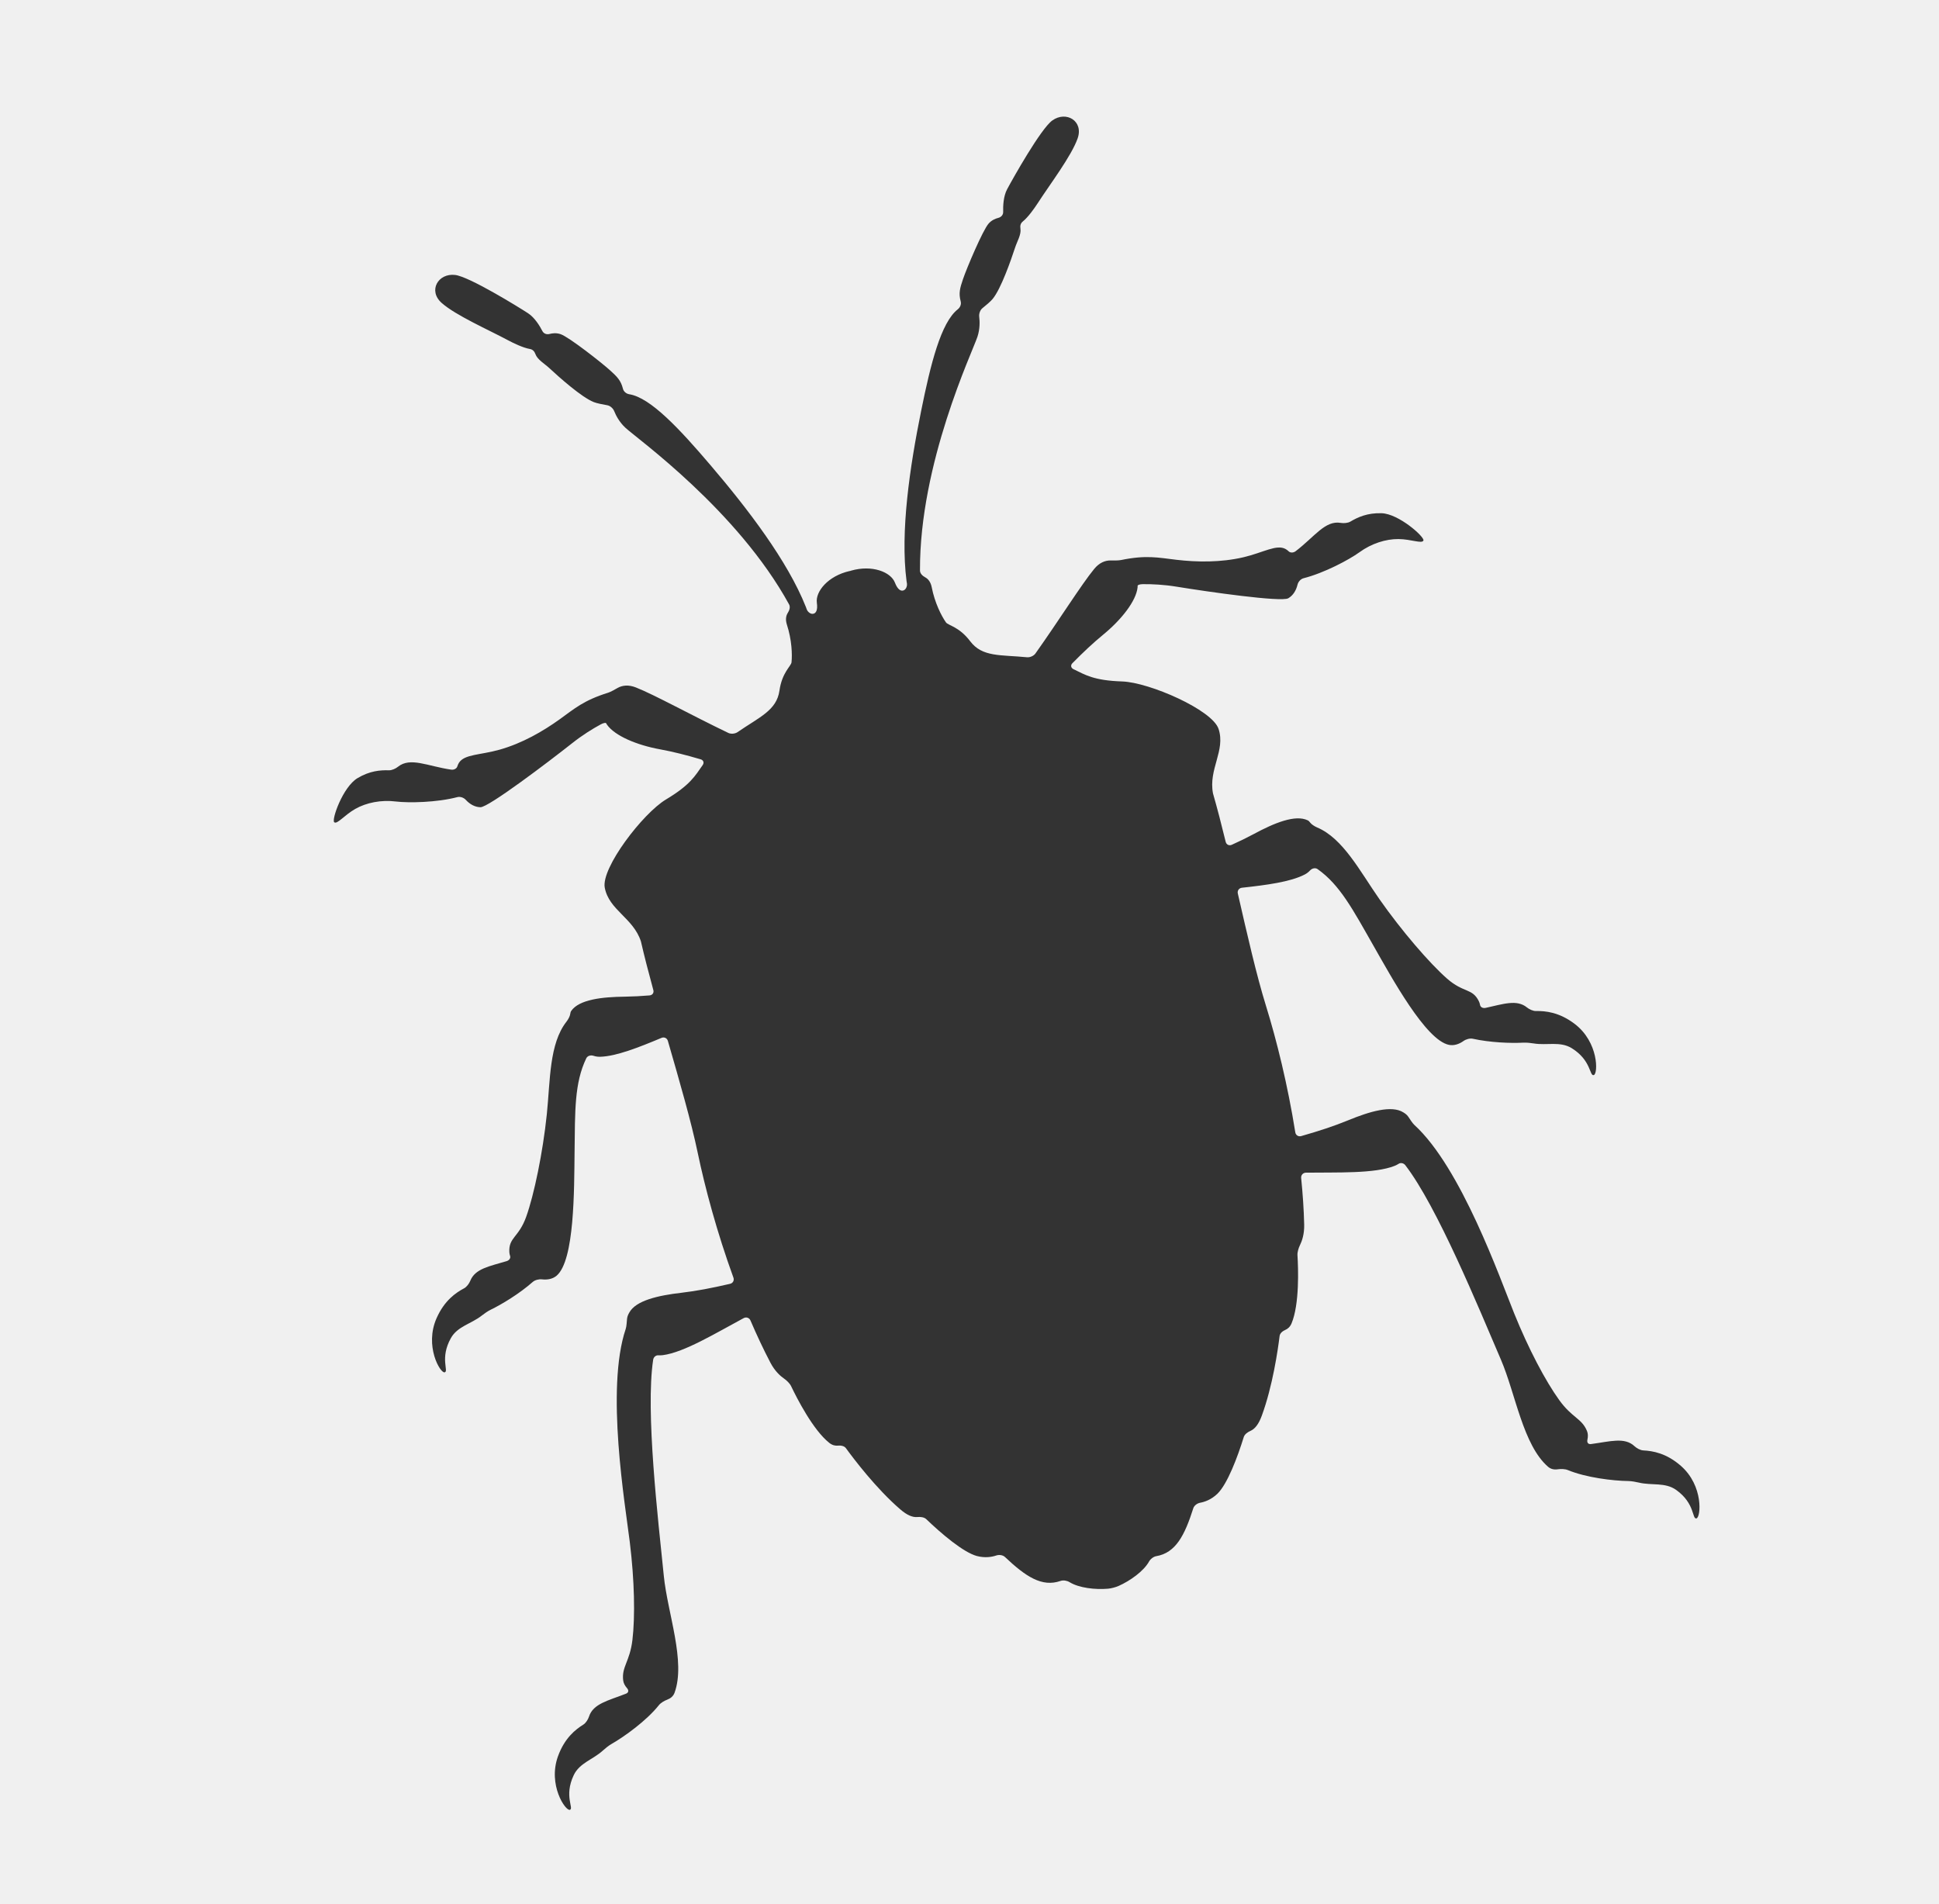
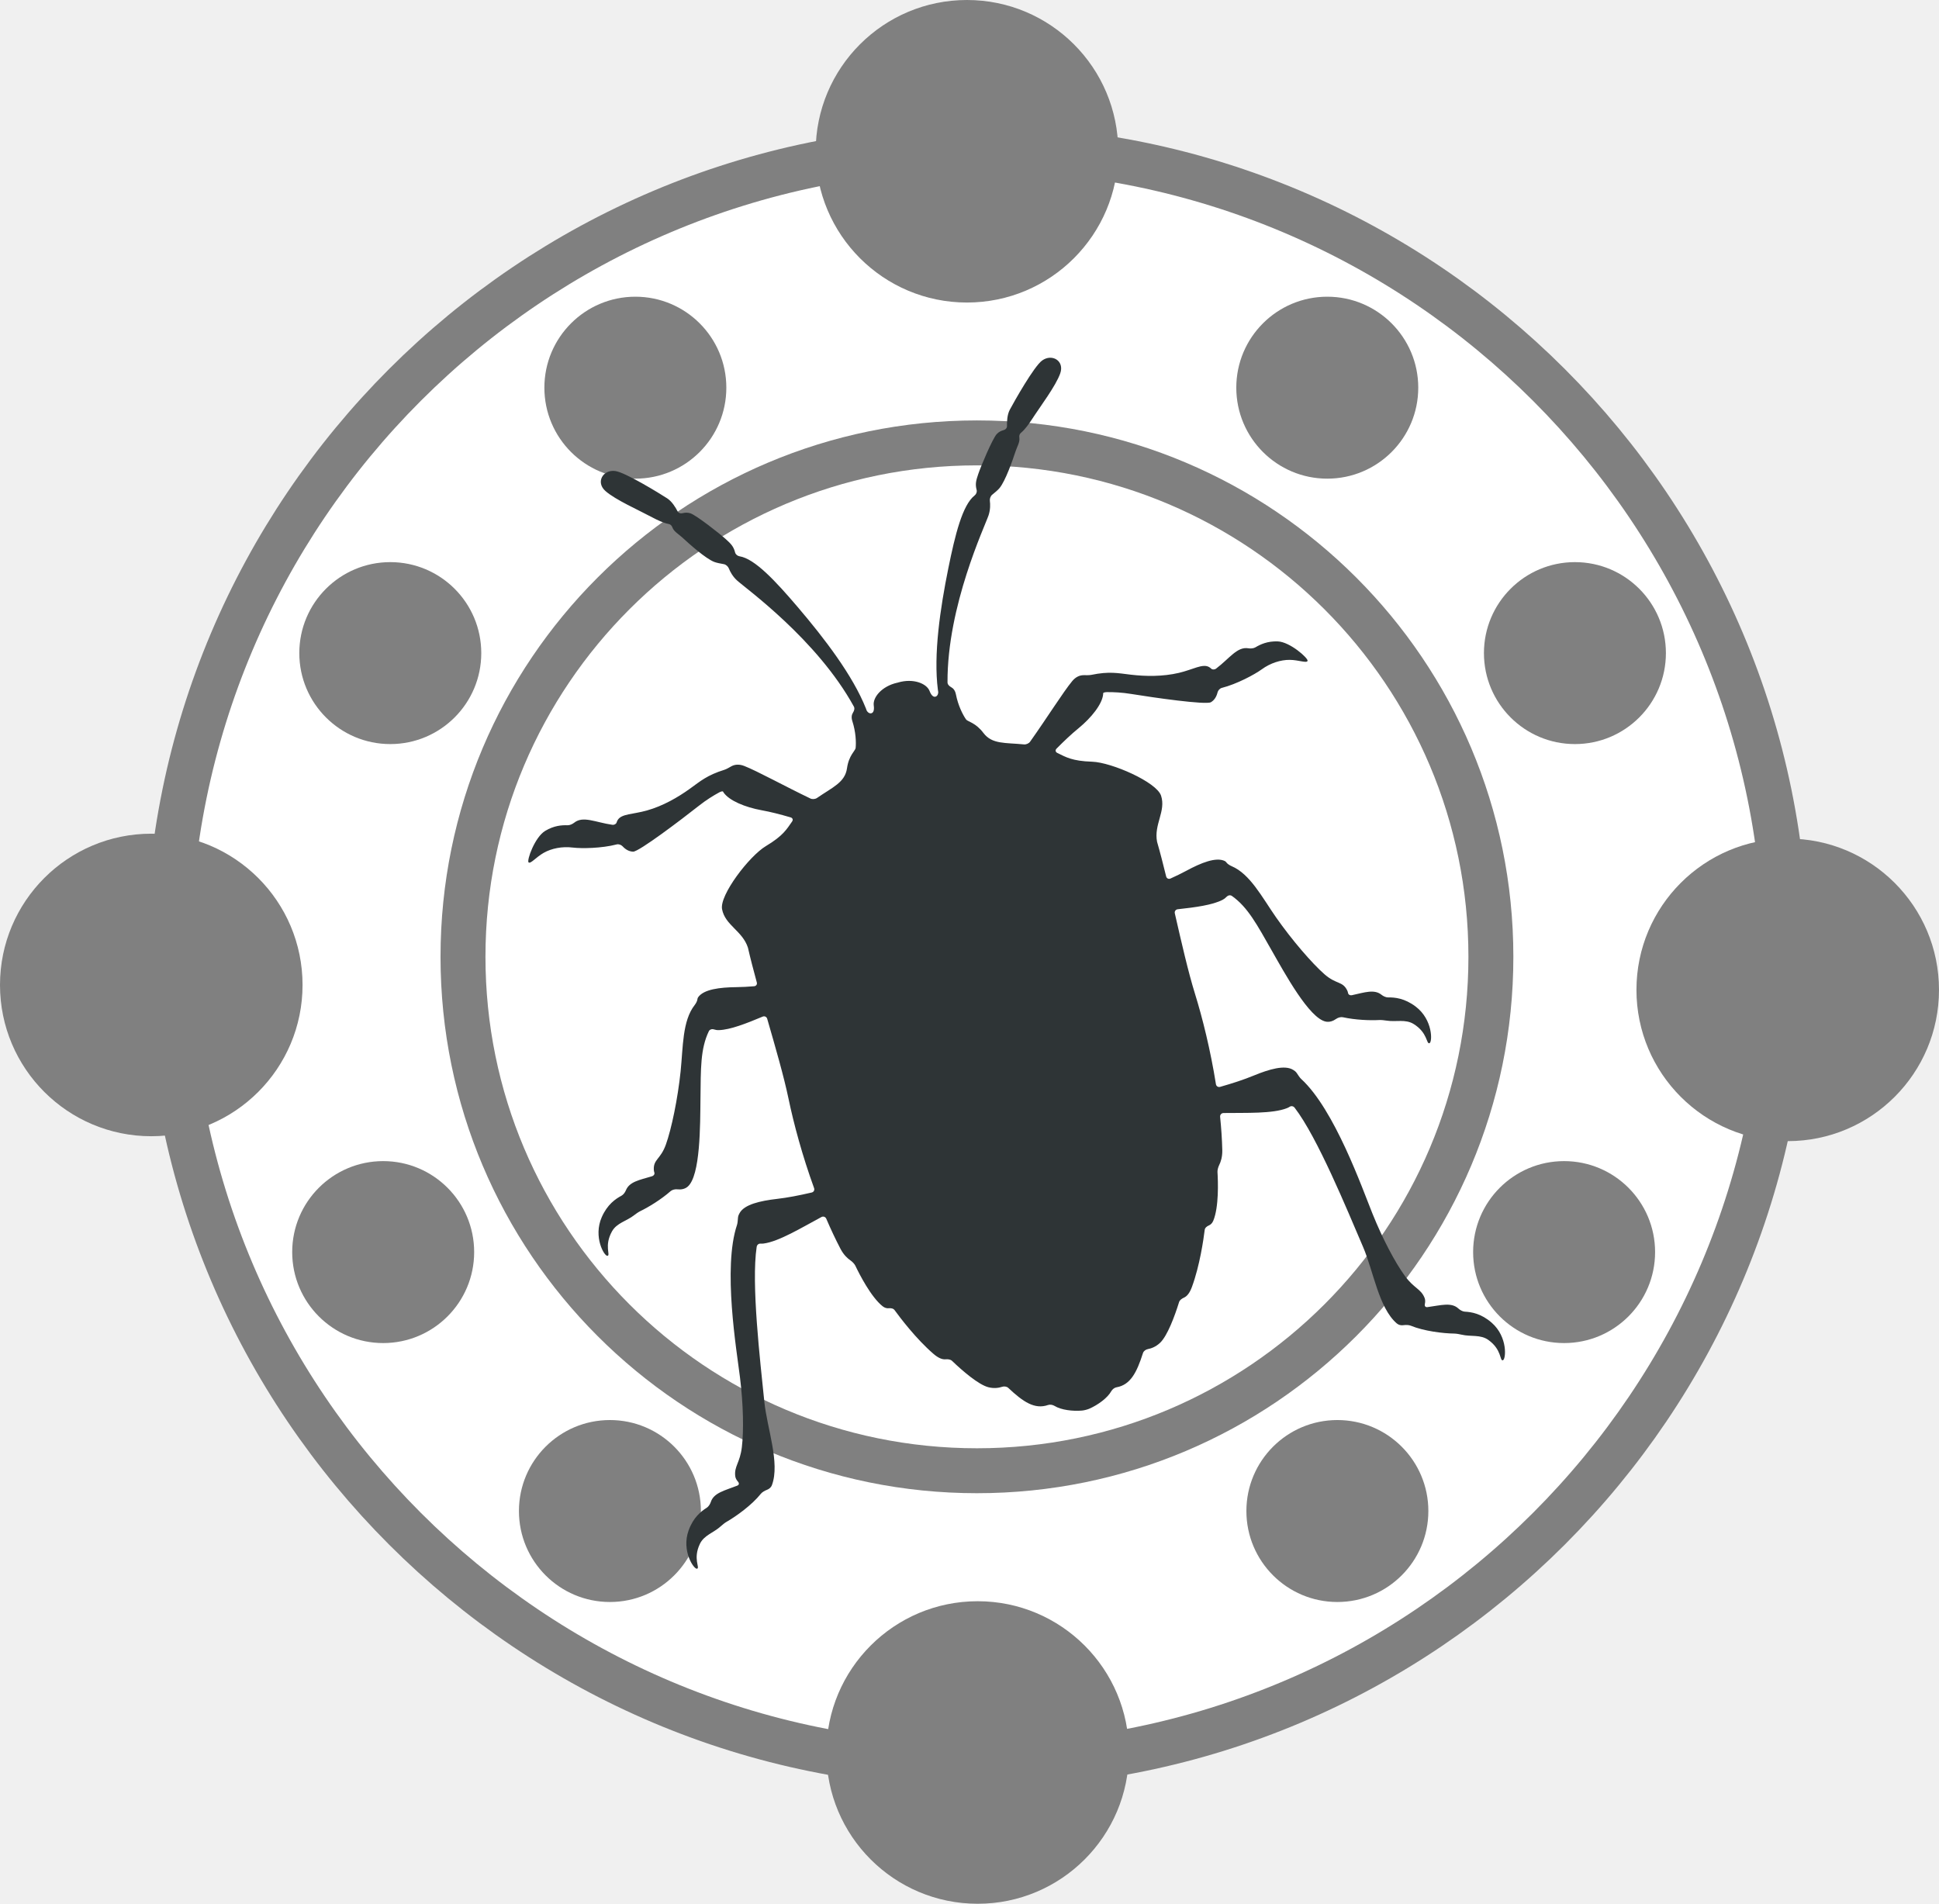
- <svg xmlns="http://www.w3.org/2000/svg" id="svg2" viewBox="0 0 215.401 211.498" version="1.0" width="215.401" height="211.498">
+ <svg xmlns="http://www.w3.org/2000/svg" xmlns:xlink="http://www.w3.org/1999/xlink" id="svg2" viewBox="0 0 215.401 211.498" version="1.0" width="215.401" height="211.498">
  <defs id="defs66">
-     </defs>
-   <g id="g31493" transform="matrix(0.2797647,-0.0723714,0.0723714,0.2797647,2.162408,42.89795)" style="fill:#333333">
-     <g id="g31436" style="fill:#333333">
-       <g id="g31434" style="fill:#333333">
-         <path id="path31432" fill="#d7d9dc" d="m 175.838,287.429 c -3.207,-0.551 -6.214,-1.159 -9.18,-1.881 -8.784,-2.171 -17.446,-3.35 -21.469,0.114 -0.27,0.229 -0.498,0.62 -0.698,1.122 -0.273,0.681 -1.195,1.726 -2.089,2.411 -8.592,6.557 -11.681,20.31 -16.255,32.623 -5.194,13.921 -12.485,28.707 -17.548,36.153 -4.762,6.997 -8.495,5.899 -9.653,11.473 -0.102,0.485 -0.126,0.991 -0.09,1.514 0.057,0.841 -0.673,1.567 -1.799,1.611 -6.936,0.273 -12.423,-0.244 -15.406,3.807 -0.669,0.906 -1.909,1.942 -3.002,2.204 -3.579,0.86 -8.536,2.651 -13.15,8.478 -7.246,9.144 -3.966,20.906 -2.208,20.931 1.759,0.017 -0.555,-5.691 5.618,-12.142 3.615,-3.767 9.004,-3.351 13.631,-5.398 1.032,-0.457 2.697,-1.085 3.803,-1.306 4.782,-0.95 12.375,-3.239 18.458,-6.324 1.004,-0.51 2.587,-0.477 3.636,-0.073 2.003,0.771 4.047,0.91 5.826,0.054 8.192,-3.958 14.831,-30.449 18.572,-44.224 4.182,-15.406 6.581,-25.753 13.387,-33.819 0.726,-0.86 2.003,-0.853 2.954,-0.249 0.689,0.441 1.464,0.792 2.358,0.996 6.002,1.396 15.37,0.232 24.668,-1.118 1.114,-0.163 2.048,0.616 2.077,1.746 0.453,16.202 0.922,32.143 0.334,44.48 -0.661,13.811 -0.481,31.604 1.269,49.935 0.106,1.122 -0.71,2.008 -1.836,1.979 -7.275,-0.192 -13.142,-0.555 -18.936,-1.351 -8.956,-1.244 -17.711,-1.521 -21.351,2.35 -0.445,0.474 -1.053,1.094 -1.424,2.081 -0.396,1.053 -0.877,2.737 -1.493,3.685 -13.301,20.384 -17.1,65.394 -18.993,79.715 -1.934,14.721 -5.157,28.237 -8.429,36.639 -3.068,7.87 -6.63,8.919 -7.34,14.153 -0.155,1.057 0.106,2.166 0.669,3.272 0.51,1.003 0.2,1.848 -0.918,1.982 -7.312,0.886 -13.166,0.547 -15.969,4.978 -0.604,0.951 -1.771,2.072 -2.844,2.411 -3.509,1.11 -8.335,3.244 -12.53,9.385 -6.573,9.633 -2.464,21.143 -0.714,21.048 1.747,-0.114 -0.967,-5.646 4.749,-12.501 3.33,-4.031 8.744,-3.99 13.211,-6.369 0.995,-0.53 2.611,-1.276 3.7,-1.574 5.729,-1.555 15.517,-5.382 21.559,-9.947 0.897,-0.682 2.493,-1.122 3.615,-1.236 1.391,-0.143 2.583,-0.701 3.386,-1.856 7.267,-10.506 5.08,-30.318 7.246,-44.419 3.33,-21.689 8.976,-63.072 16.854,-81.567 0.441,-1.036 1.498,-1.473 2.387,-1.179 0.522,0.171 1.073,0.298 1.652,0.375 8.238,1.028 21.991,-3.158 33.681,-6.006 1.093,-0.265 2.122,0.429 2.289,1.543 0.922,5.989 2.023,11.917 3.366,17.658 0.84,3.569 2.419,5.92 3.59,7.262 0.743,0.849 1.624,2.306 1.84,3.411 0.987,5.071 3.949,18.47 8.768,24.831 0.934,1.224 2.011,1.688 2.921,1.828 1.114,0.171 2.334,0.693 2.75,1.741 1.91,4.839 7.373,17.932 14.3,27.94 2.032,2.945 3.893,4.275 5.675,4.553 1.114,0.176 2.489,0.678 3.081,1.637 4.19,6.797 10.6,15.948 15.308,18.604 2.873,1.6 5.528,1.787 7.254,1.661 1.122,-0.082 2.48,0.436 3.08,1.391 5.855,9.311 10.841,14.9 18.401,14.268 1.122,-0.094 2.448,0.511 3.228,1.326 2.921,3.056 8.87,5.349 13.741,6.148 1.11,0.184 2.938,0.184 4.052,0 4.871,-0.8 10.82,-3.088 13.745,-6.148 0.779,-0.815 2.105,-1.42 3.228,-1.326 7.561,0.633 12.546,-4.957 18.4,-14.268 0.601,-0.954 1.959,-1.473 3.081,-1.391 1.726,0.126 4.386,-0.062 7.254,-1.661 4.708,-2.656 11.118,-11.812 15.309,-18.604 0.591,-0.959 1.97,-1.461 3.08,-1.637 1.783,-0.281 3.64,-1.607 5.675,-4.553 6.928,-10.009 12.392,-23.102 14.301,-27.939 0.412,-1.049 1.636,-1.571 2.75,-1.742 0.91,-0.14 1.991,-0.604 2.921,-1.828 4.823,-6.361 7.785,-19.76 8.769,-24.831 0.216,-1.105 1.102,-2.562 1.84,-3.411 1.171,-1.342 2.746,-3.692 3.59,-7.262 1.343,-5.741 2.448,-11.665 3.366,-17.658 0.172,-1.114 1.195,-1.808 2.289,-1.543 11.689,2.853 25.447,7.034 33.681,6.006 0.579,-0.073 1.13,-0.2 1.652,-0.375 0.89,-0.294 1.941,0.143 2.387,1.179 7.878,18.491 13.525,59.878 16.854,81.567 2.166,14.101 -0.024,33.913 7.246,44.419 0.804,1.155 1.995,1.714 3.387,1.856 1.121,0.114 2.717,0.559 3.618,1.24 6.043,4.565 15.822,8.389 21.551,9.943 1.085,0.298 2.709,1.044 3.705,1.574 4.467,2.383 9.882,2.338 13.211,6.369 5.716,6.854 3.003,12.392 4.749,12.501 1.75,0.094 5.858,-11.415 -0.714,-21.048 -4.194,-6.145 -9.021,-8.279 -12.53,-9.385 -1.073,-0.338 -2.239,-1.456 -2.844,-2.407 -2.799,-4.435 -8.661,-4.092 -15.973,-4.981 -1.118,-0.135 -1.429,-0.979 -0.918,-1.982 0.562,-1.106 0.824,-2.216 0.669,-3.272 -0.71,-5.234 -4.271,-6.283 -7.34,-14.153 -3.276,-8.401 -6.495,-21.918 -8.43,-36.639 -1.893,-14.325 -5.695,-59.331 -18.992,-79.715 -0.616,-0.942 -1.098,-2.628 -1.493,-3.685 -0.371,-0.991 -0.979,-1.607 -1.424,-2.081 -3.64,-3.871 -12.396,-3.594 -21.351,-2.35 -5.794,0.796 -11.661,1.158 -18.936,1.351 -1.126,0.028 -1.946,-0.856 -1.836,-1.979 1.75,-18.332 1.93,-36.129 1.269,-49.936 -0.587,-12.338 -0.118,-28.278 0.335,-44.48 0.032,-1.126 0.963,-1.905 2.076,-1.746 9.303,1.354 18.666,2.518 24.668,1.118 0.894,-0.204 1.669,-0.555 2.358,-0.995 0.95,-0.604 2.228,-0.612 2.954,0.248 6.81,8.066 9.208,18.413 13.387,33.819 3.741,13.774 10.379,40.266 18.571,44.224 1.779,0.856 3.823,0.718 5.827,-0.054 1.052,-0.403 2.627,-0.437 3.635,0.074 6.079,3.084 13.672,5.369 18.454,6.323 1.105,0.221 2.778,0.849 3.811,1.306 4.627,2.049 10.017,1.637 13.631,5.398 6.174,6.45 3.86,12.158 5.618,12.142 1.759,-0.024 5.039,-11.787 -2.207,-20.931 -4.614,-5.826 -9.571,-7.617 -13.149,-8.478 -1.094,-0.266 -2.338,-1.298 -3.003,-2.208 -2.982,-4.051 -8.471,-3.537 -15.406,-3.807 -1.126,-0.045 -1.856,-0.771 -1.8,-1.611 0.037,-0.522 0.013,-1.028 -0.089,-1.514 -1.155,-5.577 -4.893,-4.479 -9.653,-11.473 -5.063,-7.446 -12.354,-22.232 -17.549,-36.153 -4.573,-12.313 -7.666,-26.066 -16.255,-32.623 -0.893,-0.686 -1.815,-1.73 -2.089,-2.411 -0.199,-0.502 -0.428,-0.894 -0.697,-1.122 -4.022,-3.464 -12.685,-2.285 -21.469,-0.114 -2.971,0.722 -5.974,1.33 -9.181,1.881 -1.109,0.191 -1.995,-0.575 -1.982,-1.701 0.09,-6.704 0.102,-13.195 -0.065,-19.217 0.588,-9.511 8.854,-14.685 8.286,-23.477 -0.489,-7.699 -21.31,-24.007 -31.281,-26.944 -10.448,-3.076 -13.06,-5.949 -16.956,-9.258 -0.861,-0.73 -0.792,-1.767 0.176,-2.342 5.137,-3.064 9.563,-5.504 14.153,-7.63 8.213,-3.798 15.569,-9.367 17.405,-14.341 0.061,-0.18 0.114,-0.367 0.159,-0.559 0.073,-0.311 0.999,-0.376 2.093,-0.103 3.501,0.873 7.834,2.207 12.403,4.227 10.963,4.827 37.409,15.876 40.376,15.027 2.097,-0.596 3.68,-2.171 4.749,-4.174 0.53,-0.996 1.726,-1.812 2.852,-1.808 8.274,0.032 18.756,-2.51 23.272,-4.276 5.328,-2.117 11.143,-2.432 15.847,-1.167 4.708,1.273 8.299,4.117 9.139,2.934 0.829,-1.179 -6.589,-12.329 -12.962,-14.182 -5.223,-1.526 -9.237,-0.804 -12.403,0.118 -1.081,0.314 -2.672,0.024 -3.696,-0.44 -5.577,-2.529 -11.053,2.623 -19.526,6.186 -1.041,0.437 -2.15,0.114 -2.591,-0.592 -0.27,-0.433 -0.58,-0.832 -0.938,-1.18 -2.885,-2.737 -8.585,-0.832 -16.41,-0.995 -9.013,-0.196 -17.887,-2.647 -25.283,-5.521 -6.626,-2.574 -10.764,-4.74 -20.633,-5.234 -1.126,-0.058 -2.828,-0.559 -3.917,-0.849 -2.077,-0.555 -4.427,-0.229 -6.879,1.555 -6.173,4.472 -18.177,15.847 -30.054,25.847 -0.86,0.727 -2.415,0.975 -3.472,0.588 -9.612,-3.518 -16.646,-4.301 -19.608,-11.408 -2.726,-6.564 -6.679,-7.98 -7.226,-9.393 -1.069,-2.896 -2.272,-8.307 -1.905,-14.442 0.122,-2.057 -0.526,-3.452 -1.493,-4.338 -0.828,-0.763 -1.543,-1.905 -1.27,-2.994 10.147,-40.009 40.56,-76.296 43.897,-81.49 1.717,-2.688 2.354,-5.479 2.586,-7.299 0.144,-1.118 0.979,-2.387 2.004,-2.848 1.57,-0.706 3.713,-1.726 4.721,-2.473 4.063,-2.95 10.448,-12.521 13.35,-17.038 1.306,-2.036 3.529,-4.178 3.745,-6.418 0.106,-1.122 0.543,-1.995 1.566,-2.46 2.388,-1.081 5.488,-3.688 7.304,-5.357 6.295,-5.806 17.055,-14.271 21.09,-20.261 4.01,-5.937 -1.604,-11.526 -7.699,-9.132 -5.056,1.971 -20.253,17.789 -23.436,21.257 -2.061,2.257 -3.138,5.827 -3.64,8.05 -0.249,1.098 -1.265,1.751 -2.391,1.742 -1.171,-0.008 -2.685,0.217 -4.101,1.155 -2.855,1.901 -12.533,14.59 -14.916,18.226 -2.008,3.056 -3.04,4.794 -3.012,8.09 0.013,1.126 -0.783,2.184 -1.815,2.636 -7.593,3.313 -15.401,17.769 -23.432,34.272 -9.629,19.771 -19.457,42.979 -21.827,61.931 0,0 -0.045,0.473 -0.099,1.057 -0.053,0.583 -0.677,1.934 -1.787,2.138 -1.162,0.212 -2.264,-0.747 -2.599,-3.717 -0.498,-4.325 -6.744,-8.907 -15.182,-8.666 -0.106,0.004 -0.208,0.032 -0.314,0.036 -0.106,-0.004 -0.204,-0.032 -0.314,-0.036 -8.438,-0.241 -14.684,4.341 -15.182,8.666 -0.334,2.97 -1.436,3.929 -2.599,3.717 -1.11,-0.204 -1.734,-1.555 -1.787,-2.138 l -0.098,-1.057 C 269.054,138.977 259.226,115.766 249.597,95.994 241.572,79.49 233.759,65.031 226.165,61.722 c -1.032,-0.448 -1.824,-1.505 -1.815,-2.636 0.033,-3.296 -1,-5.034 -3.011,-8.09 -2.382,-3.636 -12.06,-16.324 -14.916,-18.226 -1.412,-0.935 -2.93,-1.163 -4.101,-1.155 -1.126,0.009 -2.142,-0.645 -2.391,-1.742 -0.501,-2.223 -1.579,-5.793 -3.639,-8.05 -3.178,-3.468 -18.376,-19.286 -23.436,-21.257 -6.096,-2.395 -11.709,3.199 -7.699,9.132 4.035,5.989 14.798,14.455 21.089,20.261 1.812,1.669 4.917,4.276 7.303,5.357 1.028,0.465 1.46,1.338 1.566,2.46 0.212,2.24 2.44,4.382 3.746,6.418 2.901,4.521 9.286,14.088 13.35,17.038 1.012,0.742 3.154,1.767 4.721,2.473 1.028,0.461 1.86,1.729 2.003,2.848 0.232,1.819 0.869,4.614 2.587,7.299 3.337,5.194 33.75,41.485 43.896,81.49 0.277,1.094 -0.437,2.235 -1.269,2.994 -0.967,0.89 -1.616,2.285 -1.493,4.338 0.367,6.136 -0.836,11.546 -1.905,14.442 -0.547,1.412 -4.5,2.828 -7.226,9.393 -2.966,7.107 -9.996,7.891 -19.608,11.407 -1.057,0.388 -2.611,0.14 -3.472,-0.587 -11.873,-10 -23.88,-21.375 -30.053,-25.847 -2.452,-1.779 -4.807,-2.109 -6.879,-1.555 -1.089,0.29 -2.791,0.791 -3.917,0.849 -9.87,0.493 -14.007,2.66 -20.632,5.234 -7.397,2.872 -16.271,5.329 -25.284,5.521 -7.821,0.167 -13.521,-1.738 -16.41,0.995 -0.355,0.347 -0.665,0.743 -0.938,1.18 -0.44,0.706 -1.55,1.028 -2.586,0.592 -8.479,-3.562 -13.954,-8.715 -19.531,-6.189 -1.028,0.465 -2.615,0.755 -3.696,0.44 -3.166,-0.922 -7.181,-1.645 -12.403,-0.118 -6.373,1.853 -13.786,13.003 -12.962,14.182 0.836,1.188 4.431,-1.656 9.139,-2.934 4.704,-1.261 10.518,-0.95 15.847,1.167 4.517,1.767 14.998,4.309 23.272,4.276 1.126,-0.005 2.321,0.812 2.852,1.807 1.073,2.008 2.652,3.578 4.75,4.174 2.966,0.849 29.417,-10.199 40.375,-15.026 4.57,-2.023 8.902,-3.354 12.403,-4.227 1.093,-0.273 2.023,-0.208 2.093,0.102 0.045,0.192 0.098,0.376 0.159,0.56 1.836,4.974 9.192,10.542 17.405,14.341 4.59,2.126 9.017,4.565 14.154,7.63 0.967,0.579 1.036,1.615 0.175,2.342 -3.896,3.309 -6.508,6.181 -16.957,9.258 -9.967,2.938 -30.792,19.245 -31.281,26.944 -0.567,8.792 7.699,13.966 8.287,23.476 -0.167,6.022 -0.151,12.518 -0.065,19.217 0.075,1.134 -0.81,1.9 -1.924,1.709 z" style="fill:#333333" />
+     <linearGradient id="linearGradient11550">
+       <stop id="stop11552" offset="0" style="stop-color: rgb(255, 255, 255); stop-opacity: 1;" />
+       <stop id="stop11554" offset="1" style="stop-color: rgb(255, 255, 255); stop-opacity: 0;" />
+     </linearGradient>
+     <linearGradient gradientTransform="matrix(10.16656,0,0,10.16656,-669.1313,16.80157)" y2="18.5" x2="36.5" y1="18.5" x1="25.5" gradientUnits="userSpaceOnUse" id="linearGradient10783" xlink:href="#linearGradient11550" />
+   </defs>
+   <circle style="color:#000000;clip-rule:nonzero;display:inline;overflow:visible;visibility:visible;opacity:1;isolation:auto;mix-blend-mode:normal;color-interpolation:sRGB;color-interpolation-filters:linearRGB;solid-color:#000000;solid-opacity:1;fill:#ffffff;fill-opacity:1;fill-rule:nonzero;stroke:#808080;stroke-width:4.992;stroke-linecap:round;stroke-linejoin:round;stroke-miterlimit:4;stroke-dasharray:none;stroke-dashoffset:0;stroke-opacity:1;marker:none;color-rendering:auto;image-rendering:auto;shape-rendering:auto;text-rendering:auto;enable-background:accumulate" id="path4147" cx="108.527" cy="106.297" r="89.856" />
+   <circle r="57.094" cy="106.297" cx="108.527" id="circle4149" style="color:#000000;clip-rule:nonzero;display:inline;overflow:visible;visibility:visible;opacity:1;isolation:auto;mix-blend-mode:normal;color-interpolation:sRGB;color-interpolation-filters:linearRGB;solid-color:#000000;solid-opacity:1;fill:#ffffff;fill-opacity:1;fill-rule:nonzero;stroke:#808080;stroke-width:4.992;stroke-linecap:round;stroke-linejoin:round;stroke-miterlimit:4;stroke-dasharray:none;stroke-dashoffset:0;stroke-opacity:1;marker:none;color-rendering:auto;image-rendering:auto;shape-rendering:auto;text-rendering:auto;enable-background:accumulate" />
+   <path style="fill:none;fill-opacity:1;stroke:url(#linearGradient10783);stroke-width:10.167;stroke-linecap:round;stroke-linejoin:miter;stroke-miterlimit:4;stroke-dasharray:none;stroke-dashoffset:1.96;stroke-opacity:1" id="path8421" d="" />
+   <circle style="font-variation-settings:normal;opacity:1;vector-effect:none;fill:#808080;fill-opacity:1;stroke:none;stroke-width:0.737;stroke-linecap:butt;stroke-linejoin:miter;stroke-miterlimit:4;stroke-dasharray:none;stroke-dashoffset:0;stroke-opacity:1;paint-order:stroke fill markers;stop-color:#000000;stop-opacity:1" id="path30606" cx="198.596" cy="109.969" r="16.805" />
+   <circle r="16.805" cy="109.424" cx="16.805" id="circle30608" style="font-variation-settings:normal;opacity:1;vector-effect:none;fill:#808080;fill-opacity:1;stroke:none;stroke-width:0.737;stroke-linecap:butt;stroke-linejoin:miter;stroke-miterlimit:4;stroke-dasharray:none;stroke-dashoffset:0;stroke-opacity:1;paint-order:stroke fill markers;stop-color:#000000;stop-opacity:1" />
+   <circle style="font-variation-settings:normal;opacity:1;vector-effect:none;fill:#808080;fill-opacity:1;stroke:none;stroke-width:0.737;stroke-linecap:butt;stroke-linejoin:miter;stroke-miterlimit:4;stroke-dasharray:none;stroke-dashoffset:0;stroke-opacity:1;paint-order:stroke fill markers;stop-color:#000000;stop-opacity:1" id="circle30610" cx="107.418" cy="16.805" r="16.805" />
+   <circle r="16.805" cy="194.692" cx="108.607" id="circle30612" style="font-variation-settings:normal;opacity:1;vector-effect:none;fill:#808080;fill-opacity:1;stroke:none;stroke-width:0.737;stroke-linecap:butt;stroke-linejoin:miter;stroke-miterlimit:4;stroke-dasharray:none;stroke-dashoffset:0;stroke-opacity:1;paint-order:stroke fill markers;stop-color:#000000;stop-opacity:1" />
+   <circle r="10.107" cy="72.556" cx="174.956" id="circle30614" style="font-variation-settings:normal;opacity:1;vector-effect:none;fill:#808080;fill-opacity:1;stroke:none;stroke-width:0.443;stroke-linecap:butt;stroke-linejoin:miter;stroke-miterlimit:4;stroke-dasharray:none;stroke-dashoffset:0;stroke-opacity:1;paint-order:stroke fill markers;stop-color:#000000;stop-opacity:1" />
+   <circle style="font-variation-settings:normal;opacity:1;vector-effect:none;fill:#808080;fill-opacity:1;stroke:none;stroke-width:0.443;stroke-linecap:butt;stroke-linejoin:miter;stroke-miterlimit:4;stroke-dasharray:none;stroke-dashoffset:0;stroke-opacity:1;paint-order:stroke fill markers;stop-color:#000000;stop-opacity:1" id="circle30616" cx="147.445" cy="43.069" r="10.107" />
+   <circle style="font-variation-settings:normal;opacity:1;vector-effect:none;fill:#808080;fill-opacity:1;stroke:none;stroke-width:0.443;stroke-linecap:butt;stroke-linejoin:miter;stroke-miterlimit:4;stroke-dasharray:none;stroke-dashoffset:0;stroke-opacity:1;paint-order:stroke fill markers;stop-color:#000000;stop-opacity:1" id="circle30618" cx="148.567" cy="167.866" r="10.107" />
+   <circle r="10.107" cy="139.1" cx="173.755" id="circle30620" style="font-variation-settings:normal;opacity:1;vector-effect:none;fill:#808080;fill-opacity:1;stroke:none;stroke-width:0.443;stroke-linecap:butt;stroke-linejoin:miter;stroke-miterlimit:4;stroke-dasharray:none;stroke-dashoffset:0;stroke-opacity:1;paint-order:stroke fill markers;stop-color:#000000;stop-opacity:1" />
+   <circle r="10.107" cy="72.556" cx="43.357" id="circle30622" style="font-variation-settings:normal;opacity:1;vector-effect:none;fill:#808080;fill-opacity:1;stroke:none;stroke-width:0.443;stroke-linecap:butt;stroke-linejoin:miter;stroke-miterlimit:4;stroke-dasharray:none;stroke-dashoffset:0;stroke-opacity:1;paint-order:stroke fill markers;stop-color:#000000;stop-opacity:1" />
+   <circle style="font-variation-settings:normal;opacity:1;vector-effect:none;fill:#808080;fill-opacity:1;stroke:none;stroke-width:0.443;stroke-linecap:butt;stroke-linejoin:miter;stroke-miterlimit:4;stroke-dasharray:none;stroke-dashoffset:0;stroke-opacity:1;paint-order:stroke fill markers;stop-color:#000000;stop-opacity:1" id="circle30624" cx="70.581" cy="43.069" r="10.107" />
+   <circle r="10.107" cy="167.866" cx="-67.755" id="circle30626" style="font-variation-settings:normal;opacity:1;vector-effect:none;fill:#808080;fill-opacity:1;stroke:none;stroke-width:0.443;stroke-linecap:butt;stroke-linejoin:miter;stroke-miterlimit:4;stroke-dasharray:none;stroke-dashoffset:0;stroke-opacity:1;paint-order:stroke fill markers;stop-color:#000000;stop-opacity:1" transform="scale(-1,1)" />
+   <circle style="font-variation-settings:normal;opacity:1;vector-effect:none;fill:#808080;fill-opacity:1;stroke:none;stroke-width:0.443;stroke-linecap:butt;stroke-linejoin:miter;stroke-miterlimit:4;stroke-dasharray:none;stroke-dashoffset:0;stroke-opacity:1;paint-order:stroke fill markers;stop-color:#000000;stop-opacity:1" id="circle30628" cx="-42.567" cy="139.1" r="10.107" transform="scale(-1,1)" />
+   <g id="g31493" transform="matrix(0.2000858,-0.05175953,0.05175953,0.2000858,33.71154,61.15761)" style="fill:#2e3436">
+     <g id="g31436" style="fill:#2e3436">
+       <g id="g31434" style="fill:#2e3436">
+         <path id="path31432" fill="#d7d9dc" d="M 175.838,287.429 C 172.631,286.878 169.624,286.27 166.658,285.548 157.874,283.377 149.212,282.198 145.189,285.662 144.919,285.891 144.691,286.282 144.491,286.784 144.218,287.465 143.296,288.51 142.402,289.195 133.81,295.752 130.721,309.505 126.147,321.818 120.953,335.739 113.662,350.525 108.599,357.971 103.837,364.968 100.104,363.87 98.946,369.444 98.844,369.929 98.82,370.435 98.856,370.958 98.913,371.799 98.183,372.525 97.057,372.569 90.121,372.842 84.634,372.325 81.651,376.376 80.982,377.282 79.742,378.318 78.649,378.58 75.07,379.44 70.113,381.231 65.499,387.058 58.253,396.202 61.533,407.964 63.291,407.989 65.05,408.006 62.736,402.298 68.909,395.847 72.524,392.08 77.913,392.496 82.54,390.449 83.572,389.992 85.237,389.364 86.343,389.143 91.125,388.193 98.718,385.904 104.801,382.819 105.805,382.309 107.388,382.342 108.437,382.746 110.44,383.517 112.484,383.656 114.263,382.8 122.455,378.842 129.094,352.351 132.835,338.576 137.017,323.17 139.416,312.823 146.222,304.757 146.948,303.897 148.225,303.904 149.176,304.508 149.865,304.949 150.64,305.3 151.534,305.504 157.536,306.9 166.904,305.736 176.202,304.386 177.316,304.223 178.25,305.002 178.279,306.132 178.732,322.334 179.201,338.275 178.613,350.612 177.952,364.423 178.132,382.216 179.882,400.547 179.988,401.669 179.172,402.555 178.046,402.526 170.771,402.334 164.904,401.971 159.11,401.175 150.154,399.931 141.399,399.654 137.759,403.525 137.314,403.999 136.706,404.619 136.335,405.606 135.939,406.659 135.458,408.343 134.842,409.291 121.541,429.675 117.742,474.685 115.849,489.006 113.915,503.727 110.692,517.243 107.42,525.645 104.352,533.515 100.79,534.564 100.08,539.798 99.925,540.855 100.186,541.964 100.749,543.07 101.259,544.073 100.949,544.918 99.831,545.052 92.519,545.938 86.665,545.599 83.862,550.03 83.258,550.981 82.091,552.102 81.018,552.441 77.509,553.551 72.683,555.685 68.488,561.826 61.915,571.459 66.024,582.969 67.774,582.874 69.521,582.76 66.807,577.228 72.523,570.373 75.853,566.342 81.267,566.383 85.734,564.004 86.729,563.474 88.345,562.728 89.434,562.43 95.163,560.875 104.951,557.048 110.993,552.483 111.89,551.801 113.486,551.361 114.608,551.247 115.999,551.104 117.191,550.546 117.994,549.391 125.261,538.885 123.074,519.073 125.24,504.972 128.57,483.283 134.216,441.9 142.094,423.405 142.535,422.369 143.592,421.932 144.481,422.226 145.003,422.397 145.554,422.524 146.133,422.601 154.371,423.629 168.124,419.443 179.814,416.595 180.907,416.33 181.936,417.024 182.103,418.138 183.025,424.127 184.126,430.055 185.469,435.796 186.309,439.365 187.888,441.716 189.059,443.058 189.802,443.907 190.683,445.364 190.899,446.469 191.886,451.54 194.848,464.939 199.667,471.3 200.601,472.524 201.678,472.988 202.588,473.128 203.702,473.299 204.922,473.821 205.338,474.869 207.248,479.708 212.711,492.801 219.638,502.809 221.67,505.754 223.531,507.084 225.313,507.362 226.427,507.538 227.802,508.04 228.394,508.999 232.584,515.796 238.994,524.947 243.702,527.603 246.575,529.203 249.23,529.39 250.956,529.264 252.078,529.182 253.436,529.7 254.036,530.655 259.891,539.966 264.877,545.555 272.437,544.923 273.559,544.829 274.885,545.434 275.665,546.249 278.586,549.305 284.535,551.598 289.406,552.397 290.516,552.581 292.344,552.581 293.458,552.397 298.329,551.597 304.278,549.309 307.203,546.249 307.982,545.434 309.308,544.829 310.431,544.923 317.992,545.556 322.977,539.966 328.831,530.655 329.432,529.701 330.79,529.182 331.912,529.264 333.638,529.39 336.298,529.202 339.166,527.603 343.874,524.947 350.284,515.791 354.475,508.999 355.066,508.04 356.445,507.538 357.555,507.362 359.338,507.081 361.195,505.755 363.23,502.809 370.158,492.8 375.622,479.707 377.531,474.87 377.943,473.821 379.167,473.299 380.281,473.128 381.191,472.988 382.272,472.524 383.202,471.3 388.025,464.939 390.987,451.54 391.971,446.469 392.187,445.364 393.073,443.907 393.811,443.058 394.982,441.716 396.557,439.366 397.401,435.796 398.744,430.055 399.849,424.131 400.767,418.138 400.939,417.024 401.962,416.33 403.056,416.595 414.745,419.448 428.503,423.629 436.737,422.601 437.316,422.528 437.867,422.401 438.389,422.226 439.279,421.932 440.33,422.369 440.776,423.405 448.654,441.896 454.301,483.283 457.63,504.972 459.796,519.073 457.606,538.885 464.876,549.391 465.68,550.546 466.871,551.105 468.263,551.247 469.384,551.361 470.98,551.806 471.881,552.487 477.924,557.052 487.703,560.876 493.432,562.43 494.517,562.728 496.141,563.474 497.137,564.004 501.604,566.387 507.019,566.342 510.348,570.373 516.064,577.227 513.351,582.765 515.097,582.874 516.847,582.968 520.955,571.459 514.383,561.826 510.189,555.681 505.362,553.547 501.853,552.441 500.78,552.103 499.614,550.985 499.009,550.034 496.21,545.599 490.348,545.942 483.036,545.053 481.918,544.918 481.607,544.074 482.118,543.071 482.68,541.965 482.942,540.855 482.787,539.799 482.077,534.565 478.516,533.516 475.447,525.646 472.171,517.245 468.952,503.728 467.017,489.007 465.124,474.682 461.322,429.676 448.025,409.292 447.409,408.35 446.927,406.664 446.532,405.607 446.161,404.616 445.553,404 445.108,403.526 441.468,399.655 432.712,399.932 423.757,401.176 417.963,401.972 412.096,402.334 404.821,402.527 403.695,402.555 402.875,401.671 402.985,400.548 404.735,382.216 404.915,364.419 404.254,350.612 403.667,338.274 404.136,322.334 404.589,306.132 404.621,305.006 405.552,304.227 406.665,304.386 415.968,305.74 425.331,306.904 431.333,305.504 432.227,305.3 433.002,304.949 433.691,304.509 434.641,303.905 435.919,303.897 436.645,304.757 443.455,312.823 445.853,323.17 450.032,338.576 453.773,352.35 460.411,378.842 468.603,382.8 470.382,383.656 472.426,383.518 474.43,382.746 475.482,382.343 477.057,382.309 478.065,382.82 484.144,385.904 491.737,388.189 496.519,389.143 497.624,389.364 499.297,389.992 500.33,390.449 504.957,392.498 510.347,392.086 513.961,395.847 520.135,402.297 517.821,408.005 519.579,407.989 521.338,407.965 524.618,396.202 517.372,387.058 512.758,381.232 507.801,379.441 504.223,378.58 503.129,378.314 501.885,377.282 501.22,376.372 498.238,372.321 492.749,372.835 485.814,372.565 484.688,372.52 483.958,371.794 484.014,370.954 484.051,370.432 484.027,369.926 483.925,369.44 482.77,363.863 479.032,364.961 474.272,357.967 469.209,350.521 461.918,335.735 456.723,321.814 452.15,309.501 449.057,295.748 440.468,289.191 439.575,288.505 438.653,287.461 438.379,286.78 438.18,286.278 437.951,285.886 437.682,285.658 433.66,282.194 424.997,283.373 416.213,285.544 413.242,286.266 410.239,286.874 407.032,287.425 405.923,287.616 405.037,286.85 405.05,285.724 405.14,279.02 405.152,272.529 404.985,266.507 405.573,256.996 413.839,251.822 413.271,243.03 412.782,235.331 391.961,219.023 381.99,216.086 371.542,213.01 368.93,210.137 365.034,206.828 364.173,206.098 364.242,205.061 365.21,204.486 370.347,201.422 374.773,198.982 379.363,196.856 387.576,193.058 394.932,187.489 396.768,182.515 396.829,182.335 396.882,182.148 396.927,181.956 397,181.645 397.926,181.58 399.02,181.853 402.521,182.726 406.854,184.06 411.423,186.08 422.386,190.907 448.832,201.956 451.799,201.107 453.896,200.511 455.479,198.936 456.548,196.933 457.078,195.937 458.274,195.121 459.4,195.125 467.674,195.157 478.156,192.615 482.672,190.849 488,188.732 493.815,188.417 498.519,189.682 503.227,190.955 506.818,193.799 507.658,192.616 508.487,191.437 501.069,180.287 494.696,178.434 489.473,176.908 485.459,177.63 482.293,178.552 481.212,178.866 479.621,178.576 478.597,178.112 473.02,175.583 467.544,180.735 459.071,184.298 458.03,184.735 456.921,184.412 456.48,183.706 456.21,183.273 455.9,182.874 455.542,182.526 452.657,179.789 446.957,181.694 439.132,181.531 430.119,181.335 421.245,178.884 413.849,176.01 407.223,173.436 403.085,171.27 393.216,170.776 392.09,170.718 390.388,170.217 389.299,169.927 387.222,169.372 384.872,169.698 382.42,171.482 376.247,175.954 364.243,187.329 352.366,197.329 351.506,198.056 349.951,198.304 348.894,197.917 339.282,194.399 332.248,193.616 329.286,186.509 326.56,179.945 322.607,178.529 322.06,177.116 320.991,174.22 319.788,168.809 320.155,162.674 320.277,160.617 319.629,159.222 318.662,158.336 317.834,157.573 317.119,156.431 317.392,155.342 327.539,115.333 357.952,79.046 361.289,73.852 363.006,71.164 363.643,68.373 363.875,66.553 364.019,65.435 364.854,64.166 365.879,63.705 367.449,62.999 369.592,61.979 370.6,61.232 374.663,58.282 381.048,48.711 383.95,44.194 385.256,42.158 387.479,40.016 387.695,37.776 387.801,36.654 388.238,35.781 389.261,35.316 391.649,34.235 394.749,31.628 396.565,29.959 402.86,24.153 413.62,15.688 417.655,9.698 421.665,3.761 416.051,-1.828 409.956,0.566 404.9,2.537 389.703,18.355 386.52,21.823 384.459,24.08 383.382,27.65 382.88,29.873 382.631,30.971 381.615,31.624 380.489,31.615 379.318,31.607 377.804,31.832 376.388,32.77 373.533,34.671 363.855,47.36 361.472,50.996 359.464,54.052 358.432,55.79 358.46,59.086 358.473,60.212 357.677,61.27 356.645,61.722 349.052,65.035 341.244,79.491 333.213,95.994 323.584,115.765 313.756,138.973 311.386,157.925 311.386,157.925 311.341,158.398 311.287,158.982 311.234,159.565 310.61,160.916 309.5,161.12 308.338,161.332 307.236,160.373 306.901,157.403 306.403,153.078 300.157,148.496 291.719,148.737 291.613,148.741 291.511,148.769 291.405,148.773 291.299,148.769 291.201,148.741 291.091,148.737 282.653,148.496 276.407,153.078 275.909,157.403 275.575,160.373 274.473,161.332 273.31,161.12 272.2,160.916 271.576,159.565 271.523,158.982 L 271.425,157.925 C 269.054,138.977 259.226,115.766 249.597,95.994 241.572,79.49 233.759,65.031 226.165,61.722 225.133,61.274 224.341,60.217 224.35,59.086 224.383,55.79 223.35,54.052 221.339,50.996 218.957,47.36 209.279,34.672 206.423,32.77 205.011,31.835 203.493,31.607 202.322,31.615 201.196,31.624 200.18,30.97 199.931,29.873 199.43,27.65 198.352,24.08 196.292,21.823 193.114,18.355 177.916,2.537 172.856,0.566 166.76,-1.829 161.147,3.765 165.157,9.698 169.192,15.687 179.955,24.153 186.246,29.959 188.058,31.628 191.163,34.235 193.549,35.316 194.577,35.781 195.009,36.654 195.115,37.776 195.327,40.016 197.555,42.158 198.861,44.194 201.762,48.715 208.147,58.282 212.211,61.232 213.223,61.974 215.365,62.999 216.932,63.705 217.96,64.166 218.792,65.434 218.935,66.553 219.167,68.372 219.804,71.167 221.522,73.852 224.859,79.046 255.272,115.337 265.418,155.342 265.695,156.436 264.981,157.577 264.149,158.336 263.182,159.226 262.533,160.621 262.656,162.674 263.023,168.81 261.82,174.22 260.751,177.116 260.204,178.528 256.251,179.944 253.525,186.509 250.559,193.616 243.529,194.4 233.917,197.916 232.86,198.304 231.306,198.056 230.445,197.329 218.572,187.329 206.565,175.954 200.392,171.482 197.94,169.703 195.585,169.373 193.513,169.927 192.424,170.217 190.722,170.718 189.596,170.776 179.726,171.269 175.589,173.436 168.964,176.01 161.567,178.882 152.693,181.339 143.68,181.531 135.859,181.698 130.159,179.793 127.27,182.526 126.915,182.873 126.605,183.269 126.332,183.706 125.892,184.412 124.782,184.734 123.746,184.298 115.267,180.736 109.792,175.583 104.215,178.109 103.187,178.574 101.6,178.864 100.519,178.549 97.353,177.627 93.338,176.904 88.116,178.431 81.743,180.284 74.33,191.434 75.154,192.613 75.99,193.801 79.585,190.957 84.293,189.679 88.997,188.418 94.811,188.729 100.14,190.846 104.657,192.613 115.138,195.155 123.412,195.122 124.538,195.117 125.733,195.934 126.264,196.929 127.337,198.937 128.916,200.507 131.014,201.103 133.98,201.952 160.431,190.904 171.389,186.077 175.959,184.054 180.291,182.723 183.792,181.85 184.885,181.577 185.815,181.642 185.885,181.952 185.93,182.144 185.983,182.328 186.044,182.512 187.88,187.486 195.236,193.054 203.449,196.853 208.039,198.979 212.466,201.418 217.603,204.483 218.57,205.062 218.639,206.098 217.778,206.825 213.882,210.134 211.27,213.006 200.821,216.083 190.854,219.021 170.029,235.328 169.54,243.027 168.973,251.819 177.239,256.993 177.827,266.503 177.66,272.525 177.676,279.021 177.762,285.72 177.837,286.854 176.952,287.62 175.838,287.429 Z" style="fill:#2e3436" />
      </g>
    </g>
-     <g id="g31438" style="fill:#333333" />
-     <g id="g31440" style="fill:#333333" />
-     <g id="g31442" style="fill:#333333" />
-     <g id="g31444" style="fill:#333333" />
-     <g id="g31446" style="fill:#333333" />
-     <g id="g31448" style="fill:#333333" />
-     <g id="g31450" style="fill:#333333" />
-     <g id="g31452" style="fill:#333333" />
-     <g id="g31454" style="fill:#333333" />
-     <g id="g31456" style="fill:#333333" />
-     <g id="g31458" style="fill:#333333" />
-     <g id="g31460" style="fill:#333333" />
-     <g id="g31462" style="fill:#333333" />
-     <g id="g31464" style="fill:#333333" />
-     <g id="g31466" style="fill:#333333" />
+     <g id="g31438" style="fill:#2e3436">
+ </g>
+     <g id="g31440" style="fill:#2e3436">
+ </g>
+     <g id="g31442" style="fill:#2e3436">
+ </g>
+     <g id="g31444" style="fill:#2e3436">
+ </g>
+     <g id="g31446" style="fill:#2e3436">
+ </g>
+     <g id="g31448" style="fill:#2e3436">
+ </g>
+     <g id="g31450" style="fill:#2e3436">
+ </g>
+     <g id="g31452" style="fill:#2e3436">
+ </g>
+     <g id="g31454" style="fill:#2e3436">
+ </g>
+     <g id="g31456" style="fill:#2e3436">
+ </g>
+     <g id="g31458" style="fill:#2e3436">
+ </g>
+     <g id="g31460" style="fill:#2e3436">
+ </g>
+     <g id="g31462" style="fill:#2e3436">
+ </g>
+     <g id="g31464" style="fill:#2e3436">
+ </g>
+     <g id="g31466" style="fill:#2e3436">
+ </g>
  </g>
</svg>
